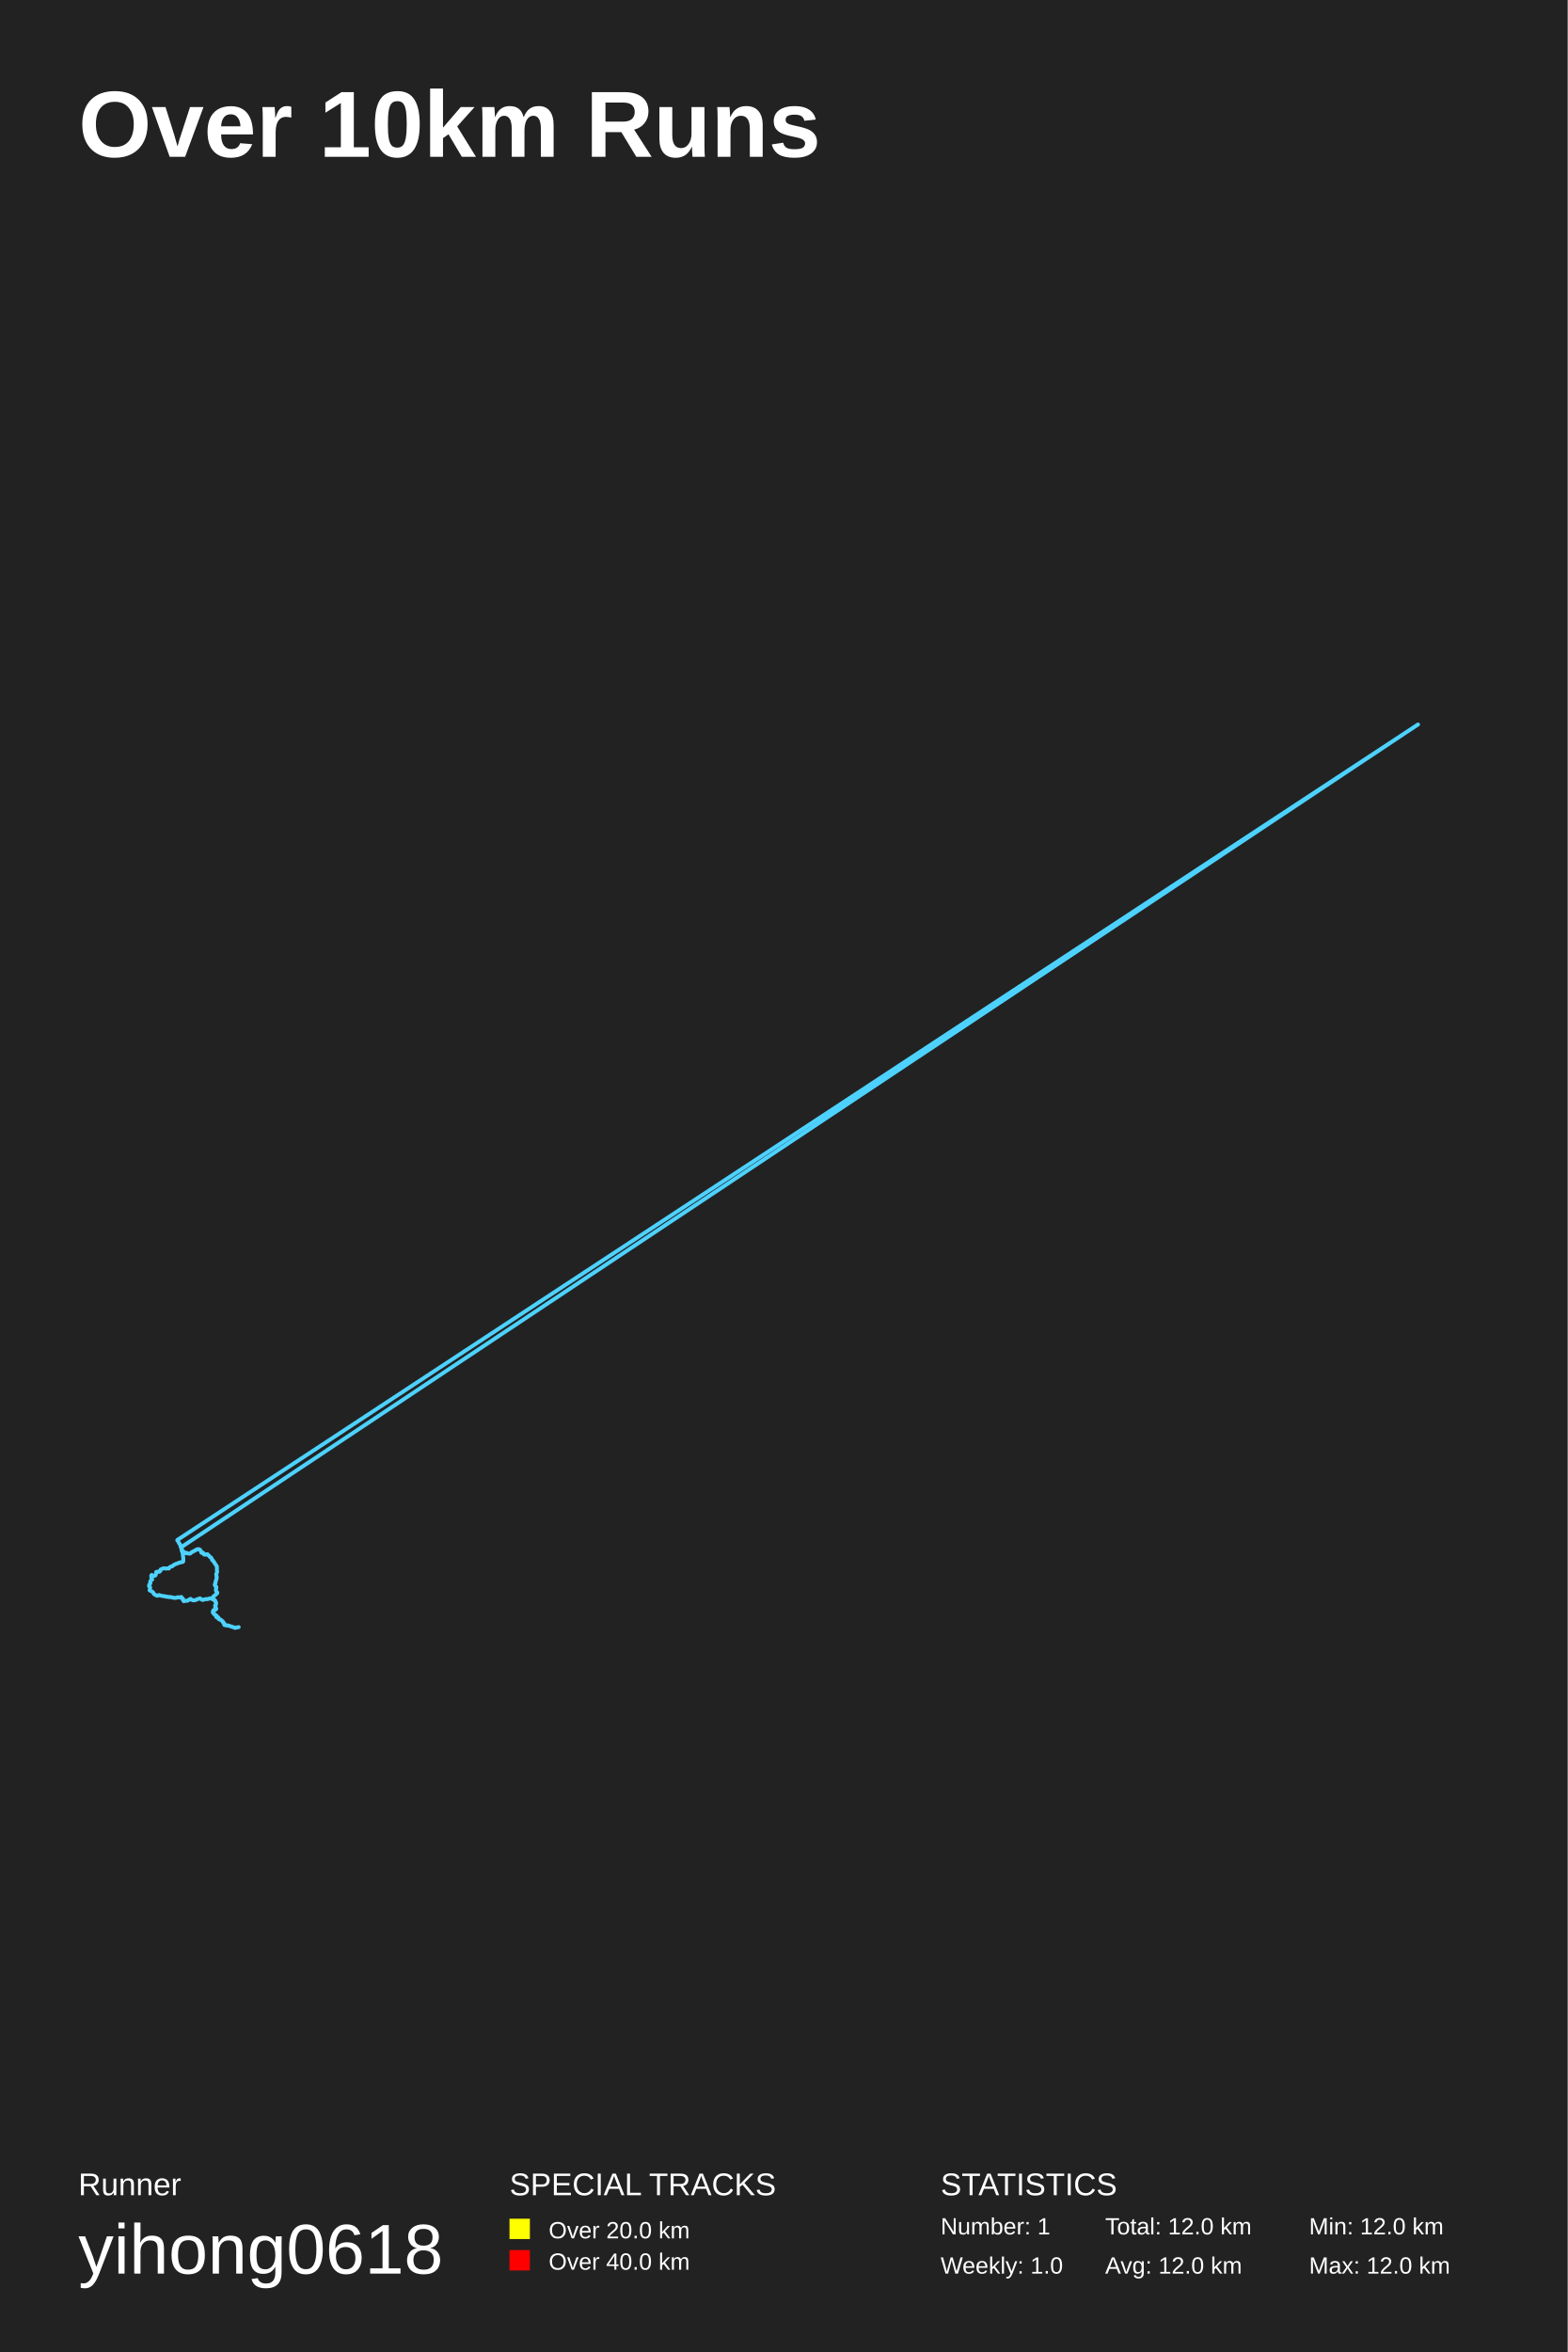
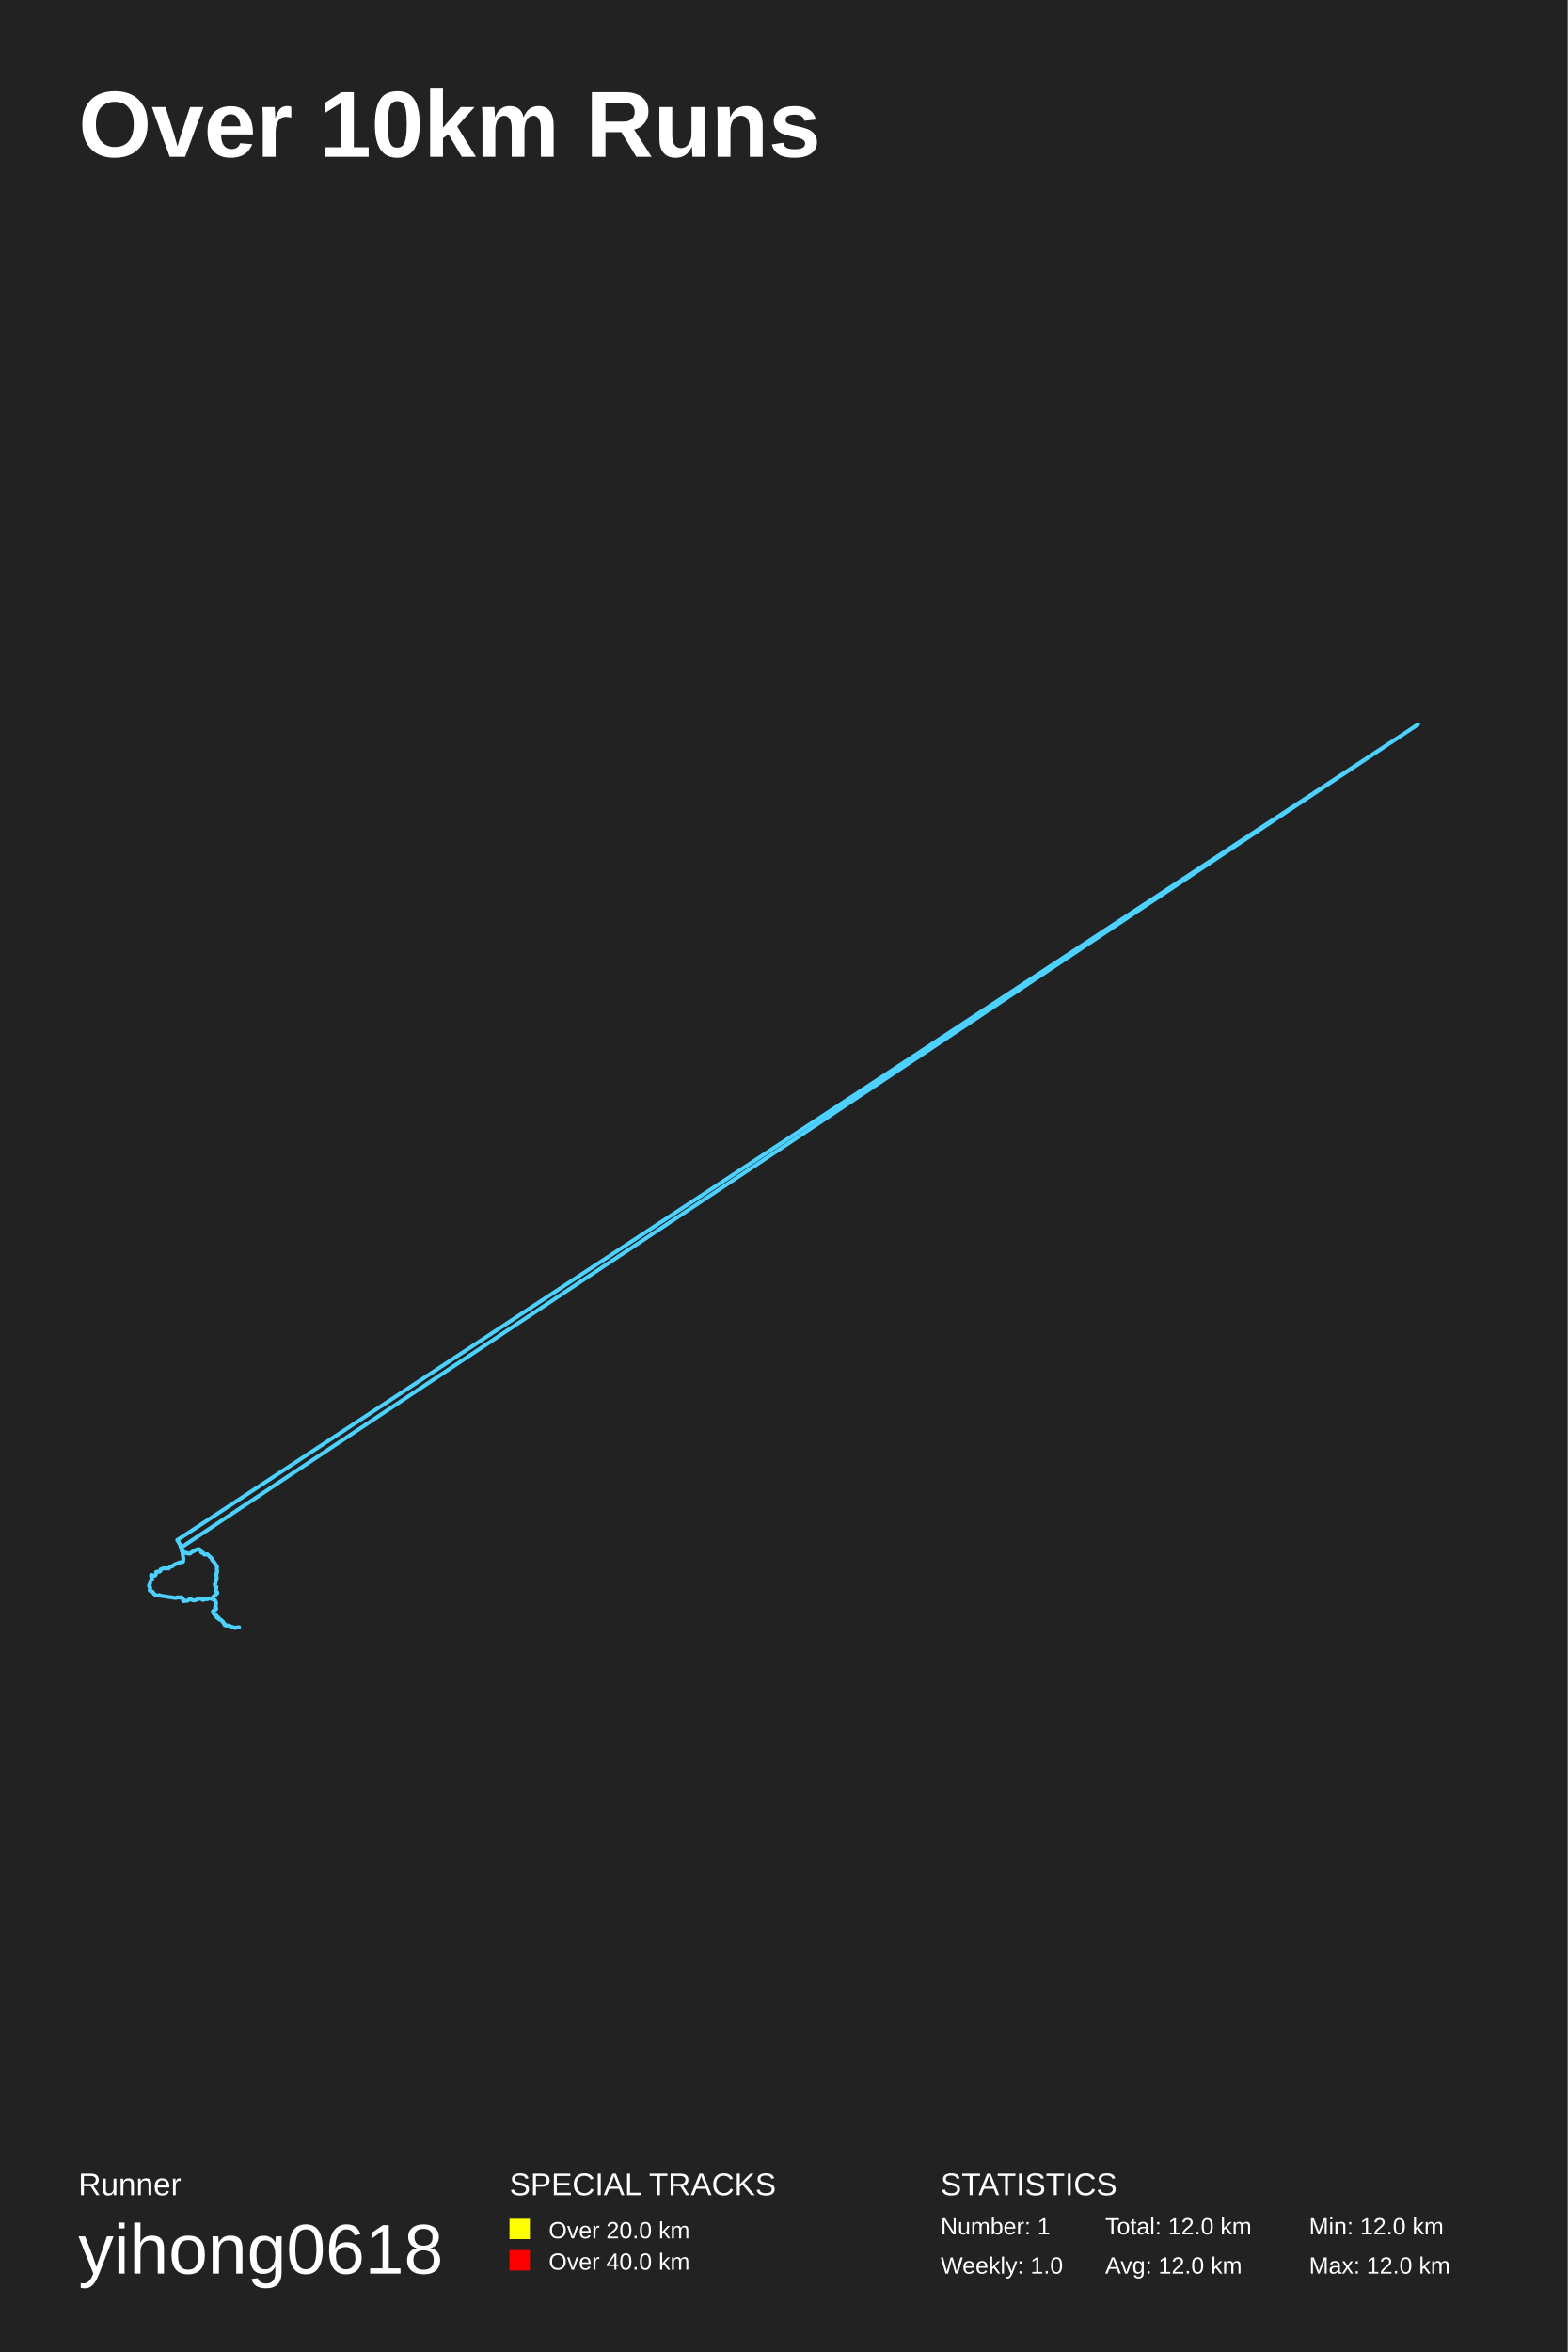
<svg xmlns="http://www.w3.org/2000/svg" baseProfile="full" height="300mm" version="1.1" viewBox="0,0,200,300" width="200mm">
  <defs />
  <rect fill="#222222" height="300" width="200" x="0" y="0" />
  <text fill="#FFFFFF" style="font-size:12px; font-family:Arial; font-weight:bold;" x="10" y="20">Over 10km Runs</text>
  <text fill="#FFFFFF" style="font-size:4px; font-family:Arial" x="10" y="280">Runner</text>
  <text fill="#FFFFFF" style="font-size:9px; font-family:Arial" x="10" y="290">yihong0618</text>
  <text fill="#FFFFFF" style="font-size:4px; font-family:Arial" x="65" y="280">SPECIAL TRACKS</text>
  <rect fill="yellow" height="2.6" width="2.6" x="65" y="283" />
  <text fill="#FFFFFF" style="font-size:3px; font-family:Arial" x="70" y="285.5">Over 20.0 km</text>
  <rect fill="red" height="2.6" width="2.6" x="65" y="287" />
  <text fill="#FFFFFF" style="font-size:3px; font-family:Arial" x="70" y="289.5">Over 40.0 km</text>
  <text fill="#FFFFFF" style="font-size:4px; font-family:Arial" x="120" y="280">STATISTICS</text>
  <text fill="#FFFFFF" style="font-size:3px; font-family:Arial" x="120" y="285">Number: 1</text>
  <text fill="#FFFFFF" style="font-size:3px; font-family:Arial" x="120" y="290">Weekly: 1.0</text>
  <text fill="#FFFFFF" style="font-size:3px; font-family:Arial" x="141" y="285">Total: 12.0 km</text>
  <text fill="#FFFFFF" style="font-size:3px; font-family:Arial" x="141" y="290">Avg: 12.0 km</text>
  <text fill="#FFFFFF" style="font-size:3px; font-family:Arial" x="167" y="285">Min: 12.0 km</text>
  <text fill="#FFFFFF" style="font-size:3px; font-family:Arial" x="167" y="290">Max: 12.0 km</text>
-   <polyline fill="none" opacity="1" points="28.925,207.341 28.621,207.267 28.64,207.251 28.573,207.088 28.526,207.035 28.421,206.888 28.369,206.803 28.264,206.677 28.222,206.656 28.112,206.614 28.022,206.55 27.899,206.514 27.856,206.408 27.846,206.298 27.718,206.334 27.595,206.261 27.623,206.087 27.533,206.034 27.419,205.997 27.329,205.897 27.257,205.797 27.157,205.697 27.153,205.55 27.234,205.381 27.395,205.36 27.533,205.265 27.557,205.123 27.466,205.055 27.471,204.918 27.443,204.765 27.533,204.649 27.557,204.507 27.547,204.37 27.481,204.259 27.428,204.122 27.324,204.038 27.229,204.038 27.229,204.038 27.243,204.043 27.214,204.043 27.229,204.043 27.219,204.043 27.21,204.048 27.214,204.043 27.214,204.048 27.134,203.88 27.157,203.78 27.186,203.68 27.257,203.601 27.338,203.543 27.414,203.474 27.533,203.39 27.637,203.279 27.713,203.216 27.718,203.121 27.637,203.037 27.571,202.942 27.533,202.795 27.566,202.705 27.571,202.605 27.604,202.468 27.566,202.363 27.481,202.315 27.443,202.258 27.395,202.131 27.457,201.968 27.509,201.868 27.504,201.731 27.542,201.589 27.609,201.473 27.618,201.33 27.656,201.215 27.618,201.109 27.633,201.004 27.595,200.914 27.585,200.777 27.652,200.619 27.699,200.509 27.694,200.393 27.661,200.266 27.675,200.124 27.671,199.977 27.671,199.813 27.181,199.055 27.119,199.05 27.062,198.992 27.039,198.902 27.015,198.828 26.996,198.802 26.967,198.718 26.906,198.649 26.83,198.623 26.763,198.586 26.725,198.517 26.673,198.449 26.545,198.349 26.483,198.254 26.416,198.238 26.326,198.275 26.226,198.286 26.127,198.307 26.022,198.265 25.989,198.165 25.951,198.091 25.87,198.043 25.746,198.08 25.699,198.028 25.708,198.001 25.732,198.006 25.723,197.996 25.699,198.022 25.666,198.022 25.699,198.022 25.689,198.028 25.68,198.017 25.699,197.996 25.685,197.97 25.623,197.859 25.609,197.801 25.566,197.717 25.547,197.696 25.485,197.664 25.423,197.617 25.343,197.622 25.29,197.585 25.257,197.601 25.233,197.596 25.143,197.632 25.086,197.675 25.029,197.664 24.982,197.701 24.906,197.743 24.834,197.801 24.782,197.833 24.734,197.843 24.663,197.875 24.601,197.917 24.511,197.959 24.416,198.001 24.345,198.107 24.25,198.159 24.145,198.159 24.084,198.159 23.989,198.149 23.951,198.138 23.965,198.122 23.993,198.138 23.97,198.133 23.913,198.128 23.851,198.075 23.794,198.07 23.723,198.122 23.67,198.043 23.575,198.08 23.494,198.012 23.437,197.922 23.366,197.901 23.357,197.88 23.342,197.864 23.271,197.79 23.2,197.764 23.195,197.769 23.19,197.754 23.167,197.717 23.195,197.622 23.2,197.564 23.133,197.506 23.114,197.443 23.086,197.374 23.053,197.311 23.024,197.211 23.005,197.127 22.958,196.969 22.891,196.89 22.839,196.837 22.81,196.779 22.772,196.674 22.711,196.584 22.682,196.505 22.668,196.489 22.625,196.489 22.644,196.495 22.644,196.495 22.63,196.489 22.644,196.495 22.649,196.489 22.687,196.426 22.692,196.41 22.658,196.437 22.639,196.426 22.625,196.431 22.62,196.442 22.625,196.437 22.625,196.431 22.63,196.426 22.635,196.421 22.639,196.416 180.91,92.407 180.815,92.465 180.815,92.465 180.815,92.465 180.815,92.465 180.724,92.523 23.091,197.369 23.119,197.495 23.181,197.564 23.171,197.675 23.186,197.79 23.209,197.885 23.281,197.98 23.304,198.107 23.314,198.238 23.333,198.407 23.366,198.554 23.376,198.686 23.39,198.812 23.38,198.97 23.38,199.097 23.371,199.176 23.209,199.26 23.048,199.271 22.929,199.297 22.801,199.345 22.658,199.413 22.53,199.455 22.402,199.492 22.321,199.545 22.216,199.587 22.107,199.655 22.079,199.708 22.05,199.724 22.05,199.729 21.998,199.766 21.917,199.798 21.813,199.803 21.727,199.861 21.637,199.908 21.608,199.961 21.547,200.061 21.437,200.056 21.361,200.04 21.238,200.066 21.133,200.087 21.043,200.05 20.953,200.024 20.843,200.045 20.791,200.061 20.725,200.098 20.625,200.135 20.53,200.161 20.473,200.229 20.43,200.314 20.44,200.393 20.397,200.44 20.349,200.461 20.311,200.472 20.226,200.493 20.131,200.472 20.031,200.477 19.922,200.514 19.922,200.54 19.936,200.619 19.926,200.688 19.898,200.735 19.888,200.767 19.874,200.825 19.855,200.909 19.76,200.988 19.656,200.978 19.589,201.004 19.508,201.062 19.428,201.051 19.413,201.009 19.366,201.009 19.337,200.972 19.328,200.946 19.375,200.898 19.361,200.883 19.333,200.925 19.299,200.951 19.318,201.057 19.299,201.23 19.366,201.362 19.418,201.483 19.299,201.525 19.2,201.652 19.152,201.82 19.19,201.941 19.062,202.11 19.01,202.263 19.062,202.405 19.157,202.474 19.124,202.558 19.133,202.668 19.081,202.842 19.19,202.9 19.304,202.963 19.418,203.011 19.556,203.137 19.608,203.285 19.755,203.401 19.941,203.495 20.097,203.548 20.259,203.448 20.421,203.495 20.582,203.538 20.772,203.574 20.962,203.601 21.048,203.601 21.166,203.659 21.309,203.664 21.442,203.674 21.575,203.711 21.732,203.706 21.879,203.727 22.003,203.759 22.14,203.796 22.292,203.806 22.463,203.811 22.62,203.743 22.73,203.722 22.872,203.775 23.024,203.769 23.119,203.685 23.181,203.806 23.328,203.901 23.319,204.059 23.404,204.159 23.452,204.238 23.632,204.17 23.808,204.185 23.989,204.143 24.141,204.017 24.316,203.938 24.454,204.043 24.597,204.122 24.839,204.122 24.953,204.075 25.086,204.033 25.238,203.959 25.395,203.912 25.504,203.869 25.632,203.948 25.765,204.054 25.898,204.064 26.017,204.033 26.141,203.985 26.312,203.964 26.464,203.975 26.602,203.927 26.706,203.896 26.815,203.869 26.982,203.917 27.129,203.969 27.195,203.985 27.343,204.038 27.457,204.154 27.485,204.317 27.58,204.438 27.566,204.596 27.504,204.744 27.49,204.918 27.533,205.06 27.595,205.197 27.495,205.323 27.348,205.36 27.238,205.497 27.205,205.639 27.295,205.781 27.381,205.945 27.538,206.013 27.656,206.124 27.637,206.266 27.804,206.298 27.899,206.392 28.008,206.519 28.169,206.608 28.302,206.714 28.431,206.819 28.497,206.972 28.616,207.077 28.697,207.235 28.868,207.325 29.044,207.319 29.215,207.356 29.367,207.435 29.538,207.467 29.68,207.525 29.842,207.572 29.984,207.646 30.132,207.593 30.274,207.578 30.45,207.541" stroke="#4DD2FF" stroke-dasharray="none" stroke-linecap="round" stroke-linejoin="round" stroke-width="0.5" />
+   <polyline fill="none" opacity="1" points="28.877,207.351 28.649,207.267 28.635,207.198 28.564,207.061 28.497,207.014 28.431,206.851 28.326,206.787 28.25,206.666 28.198,206.629 28.084,206.587 27.97,206.556 27.875,206.471 27.87,206.377 27.794,206.308 27.671,206.334 27.609,206.203 27.609,206.045 27.5,206.029 27.39,205.976 27.31,205.871 27.229,205.771 27.157,205.65 27.162,205.513 27.31,205.381 27.438,205.355 27.561,205.213 27.542,205.091 27.433,205.002 27.471,204.875 27.485,204.728 27.542,204.602 27.571,204.47 27.504,204.359 27.49,204.212 27.39,204.101 27.253,204.012 27.229,204.038 27.257,204.038 27.238,204.043 27.219,204.043 27.229,204.038 27.214,204.054 27.214,204.048 27.214,204.043 27.153,203.991 27.134,203.854 27.153,203.754 27.21,203.659 27.272,203.585 27.343,203.532 27.457,203.453 27.561,203.369 27.671,203.264 27.728,203.185 27.713,203.09 27.599,203.016 27.561,202.905 27.547,202.774 27.566,202.668 27.571,202.568 27.614,202.426 27.514,202.347 27.481,202.3 27.405,202.226 27.405,202.042 27.471,201.952 27.504,201.826 27.504,201.683 27.576,201.536 27.623,201.431 27.633,201.299 27.652,201.183 27.618,201.078 27.609,200.972 27.59,200.883 27.59,200.746 27.68,200.609 27.699,200.482 27.671,200.356 27.671,200.224 27.661,200.082 27.685,199.866 27.675,199.803 27.172,199.06 27.086,199.044 27.067,198.955 27.02,198.876 27.001,198.839 26.986,198.765 26.944,198.707 26.877,198.633 26.811,198.607 26.763,198.575 26.706,198.491 26.635,198.423 26.526,198.333 26.45,198.249 26.402,198.244 26.302,198.27 26.198,198.296 26.093,198.296 26.017,198.238 25.974,198.138 25.922,198.064 25.832,198.049 25.727,198.064 25.713,198.012 25.713,197.996 25.713,198.012 25.699,198.012 25.685,198.033 25.67,198.022 25.689,198.033 25.685,198.028 25.694,198.017 25.699,198.012 25.656,197.933 25.618,197.843 25.604,197.769 25.561,197.711 25.528,197.696 25.457,197.654 25.4,197.601 25.324,197.617 25.286,197.585 25.262,197.585 25.195,197.606 25.129,197.643 25.072,197.68 25.001,197.675 24.958,197.711 24.877,197.759 24.825,197.806 24.772,197.827 24.72,197.859 24.654,197.87 24.578,197.922 24.483,197.959 24.388,198.043 24.312,198.128 24.217,198.165 24.141,198.159 24.046,198.165 23.965,198.143 23.965,198.128 23.965,198.122 23.984,198.133 23.946,198.149 23.903,198.122 23.827,198.07 23.784,198.096 23.699,198.096 23.646,198.033 23.547,198.08 23.48,197.98 23.423,197.917 23.357,197.88 23.347,197.891 23.319,197.838 23.262,197.769 23.195,197.769 23.195,197.775 23.186,197.748 23.176,197.68 23.2,197.606 23.195,197.538 23.133,197.474 23.105,197.422 23.067,197.364 23.043,197.29 23.01,197.174 23.01,197.011 22.924,196.953 22.886,196.863 22.825,196.805 22.801,196.742 22.768,196.647 22.687,196.563 22.677,196.489 22.644,196.479 22.625,196.495 22.649,196.495 22.639,196.489 22.63,196.484 22.639,196.484 22.658,196.484 22.706,196.4 22.692,196.41 22.62,196.41 22.63,196.431 22.62,196.431 22.62,196.442 22.63,196.437 22.63,196.431 22.63,196.421 22.63,196.426 22.644,196.421 180.91,92.407 180.815,92.465 180.815,92.465 180.815,92.465 180.81,92.454 180.629,92.581 23.105,197.39 23.148,197.506 23.186,197.59 23.167,197.706 23.186,197.817 23.233,197.912 23.285,198.012 23.295,198.143 23.314,198.259 23.333,198.449 23.352,198.602 23.38,198.718 23.39,198.86 23.366,199.023 23.38,199.118 23.342,199.218 23.162,199.25 23.019,199.287 22.891,199.297 22.758,199.355 22.616,199.418 22.492,199.46 22.387,199.497 22.297,199.566 22.178,199.613 22.093,199.666 22.05,199.724 22.05,199.724 22.031,199.729 21.979,199.787 21.898,199.803 21.789,199.813 21.699,199.882 21.627,199.919 21.589,199.998 21.528,200.061 21.423,200.05 21.328,200.04 21.209,200.071 21.1,200.077 21.014,200.04 20.919,200.024 20.829,200.061 20.763,200.071 20.691,200.124 20.592,200.14 20.501,200.172 20.459,200.251 20.421,200.345 20.44,200.419 20.368,200.44 20.345,200.472 20.292,200.477 20.193,200.493 20.107,200.461 19.998,200.488 19.907,200.519 19.931,200.561 19.926,200.635 19.922,200.698 19.893,200.74 19.888,200.793 19.865,200.851 19.827,200.935 19.727,200.978 19.641,200.999 19.575,201.014 19.485,201.072 19.428,201.046 19.39,200.999 19.366,200.999 19.342,200.951 19.314,200.941 19.356,200.883 19.38,200.888 19.333,200.941 19.266,200.967 19.333,201.104 19.314,201.272 19.399,201.394 19.385,201.504 19.257,201.557 19.176,201.694 19.157,201.878 19.147,202.005 19.038,202.157 19.014,202.321 19.095,202.4 19.162,202.495 19.152,202.595 19.119,202.705 19.105,202.869 19.204,202.927 19.352,202.963 19.47,203.037 19.565,203.185 19.665,203.316 19.831,203.437 19.988,203.506 20.14,203.522 20.316,203.448 20.473,203.527 20.658,203.559 20.848,203.59 21.01,203.611 21.095,203.606 21.209,203.659 21.352,203.669 21.466,203.69 21.632,203.717 21.779,203.711 21.917,203.748 22.026,203.759 22.193,203.806 22.345,203.811 22.53,203.806 22.658,203.727 22.768,203.743 22.92,203.79 23.043,203.743 23.129,203.717 23.228,203.806 23.357,203.954 23.333,204.112 23.418,204.233 23.49,204.196 23.694,204.196 23.865,204.175 24.055,204.101 24.183,203.969 24.373,203.975 24.487,204.08 24.668,204.127 24.872,204.122 24.982,204.07 25.143,204.006 25.305,203.959 25.433,203.869 25.547,203.89 25.685,203.964 25.813,204.033 25.936,204.07 26.046,204.006 26.193,203.969 26.359,203.985 26.497,203.959 26.64,203.912 26.73,203.88 26.868,203.875 27.015,203.938 27.167,203.969 27.243,204.006 27.381,204.064 27.485,204.201 27.533,204.349 27.566,204.48 27.561,204.659 27.509,204.812 27.471,204.965 27.585,205.086 27.58,205.228 27.457,205.339 27.319,205.376 27.229,205.539 27.219,205.692 27.329,205.829 27.409,205.971 27.595,206.034 27.652,206.166 27.675,206.292 27.865,206.298 27.913,206.445 28.046,206.54 28.212,206.635 28.326,206.751 28.459,206.856 28.521,207.003 28.649,207.114 28.754,207.277 28.934,207.319 29.096,207.319 29.248,207.367 29.419,207.446 29.576,207.499 29.718,207.53 29.88,207.62 30.027,207.651 30.193,207.572 30.322,207.567 30.497,207.546" stroke="#4DD2FF" stroke-dasharray="none" stroke-linecap="round" stroke-linejoin="round" stroke-width="0.5" />
</svg>
